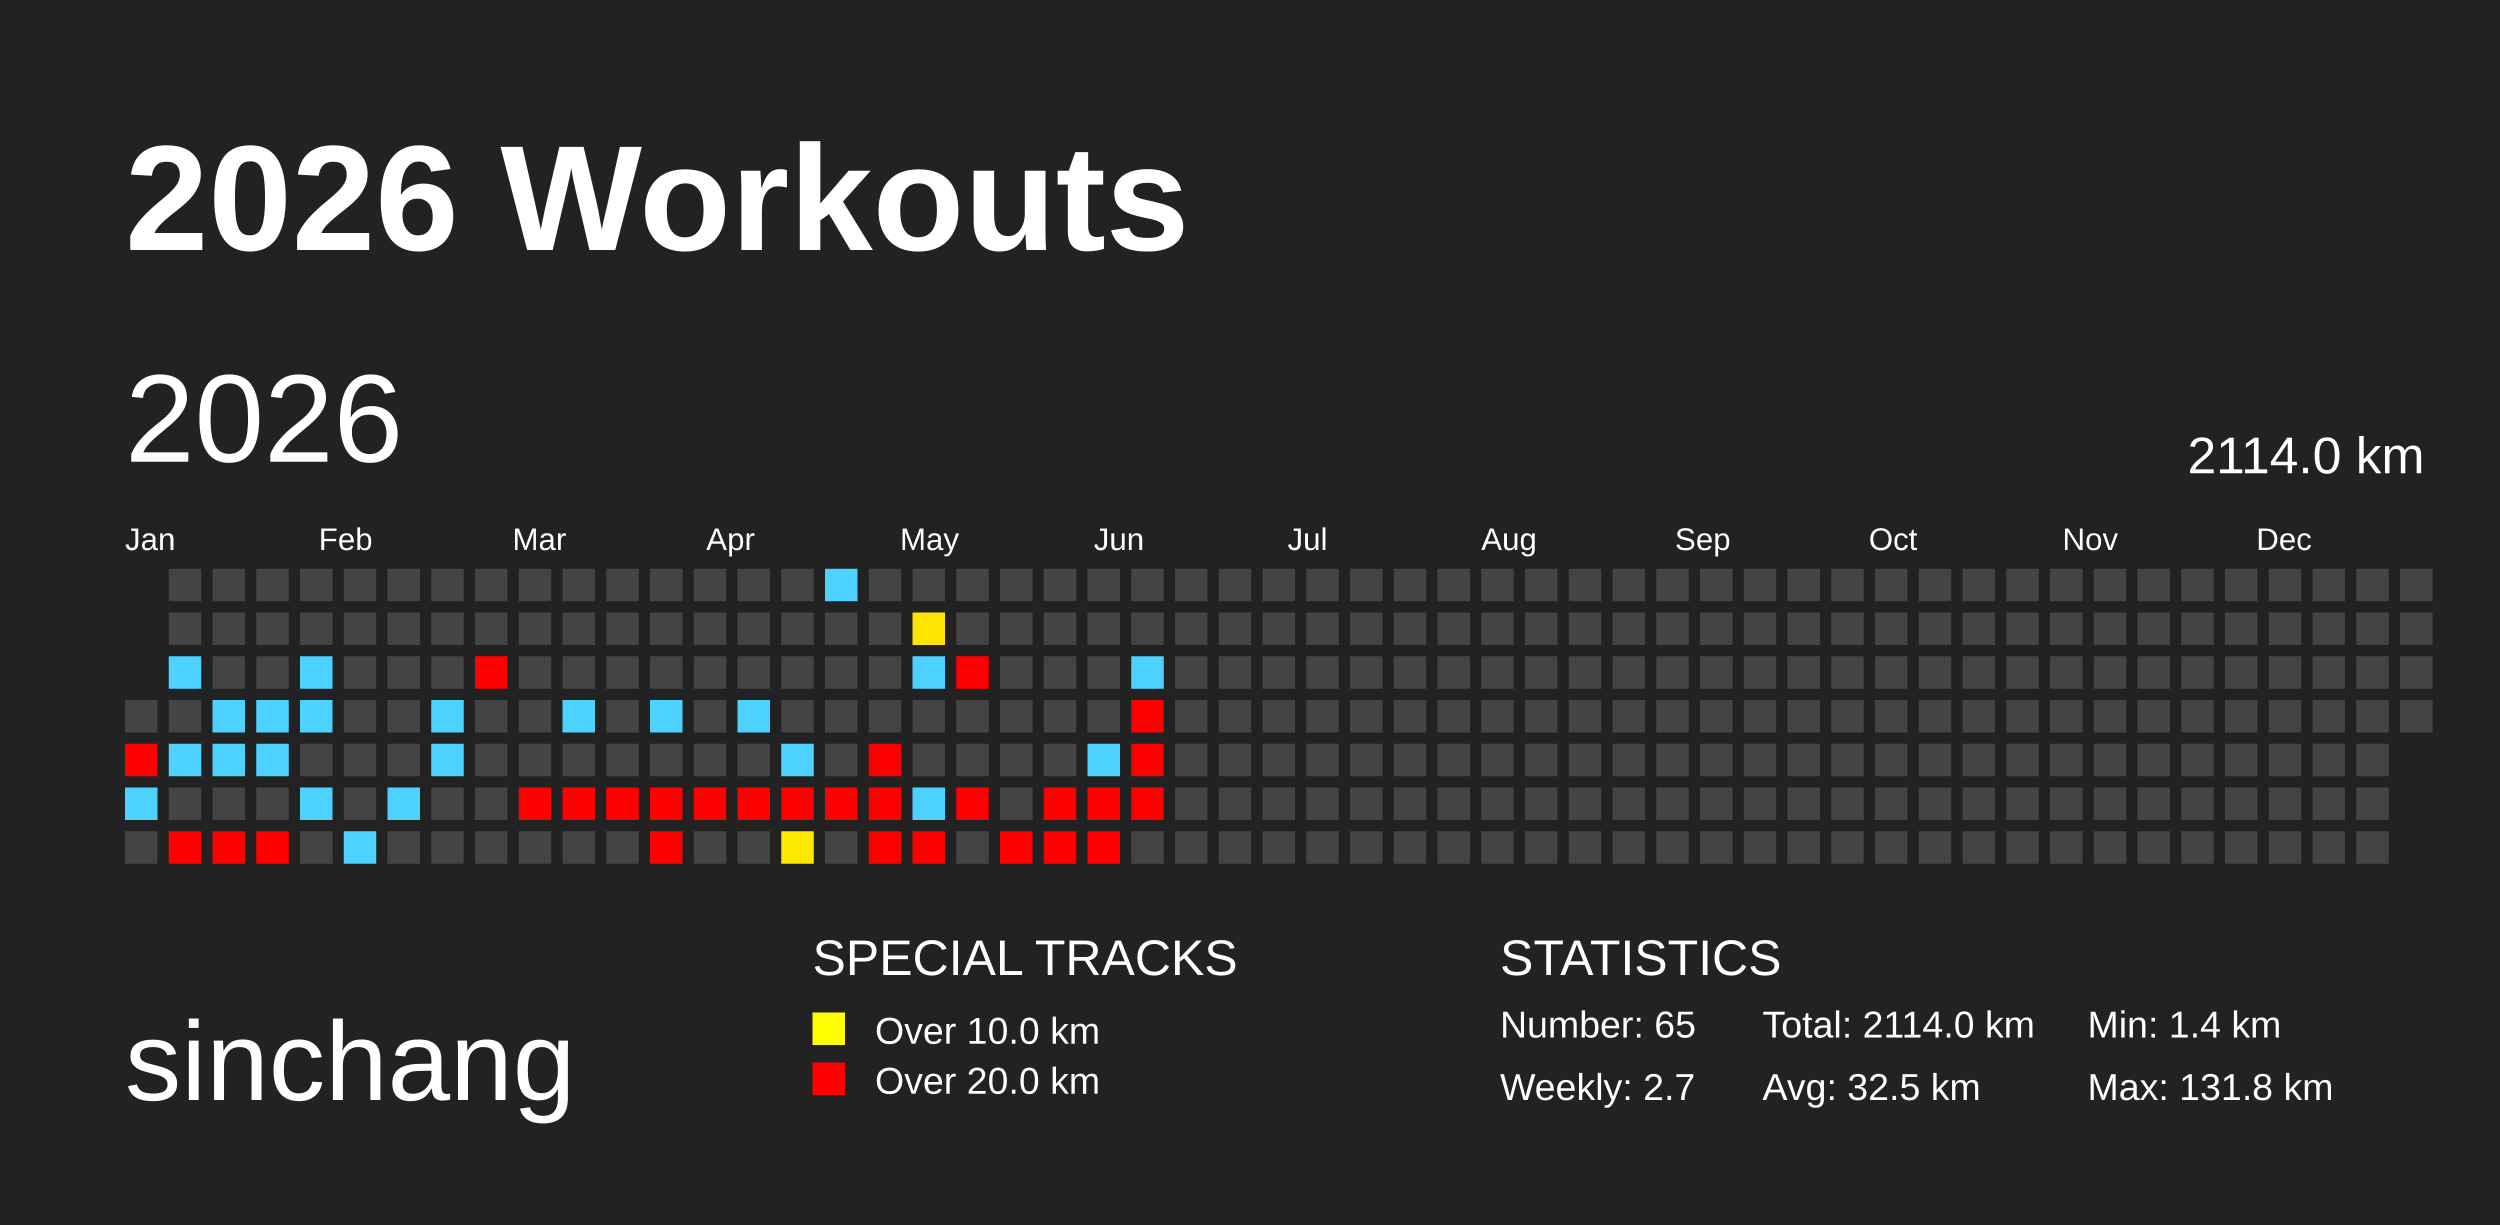
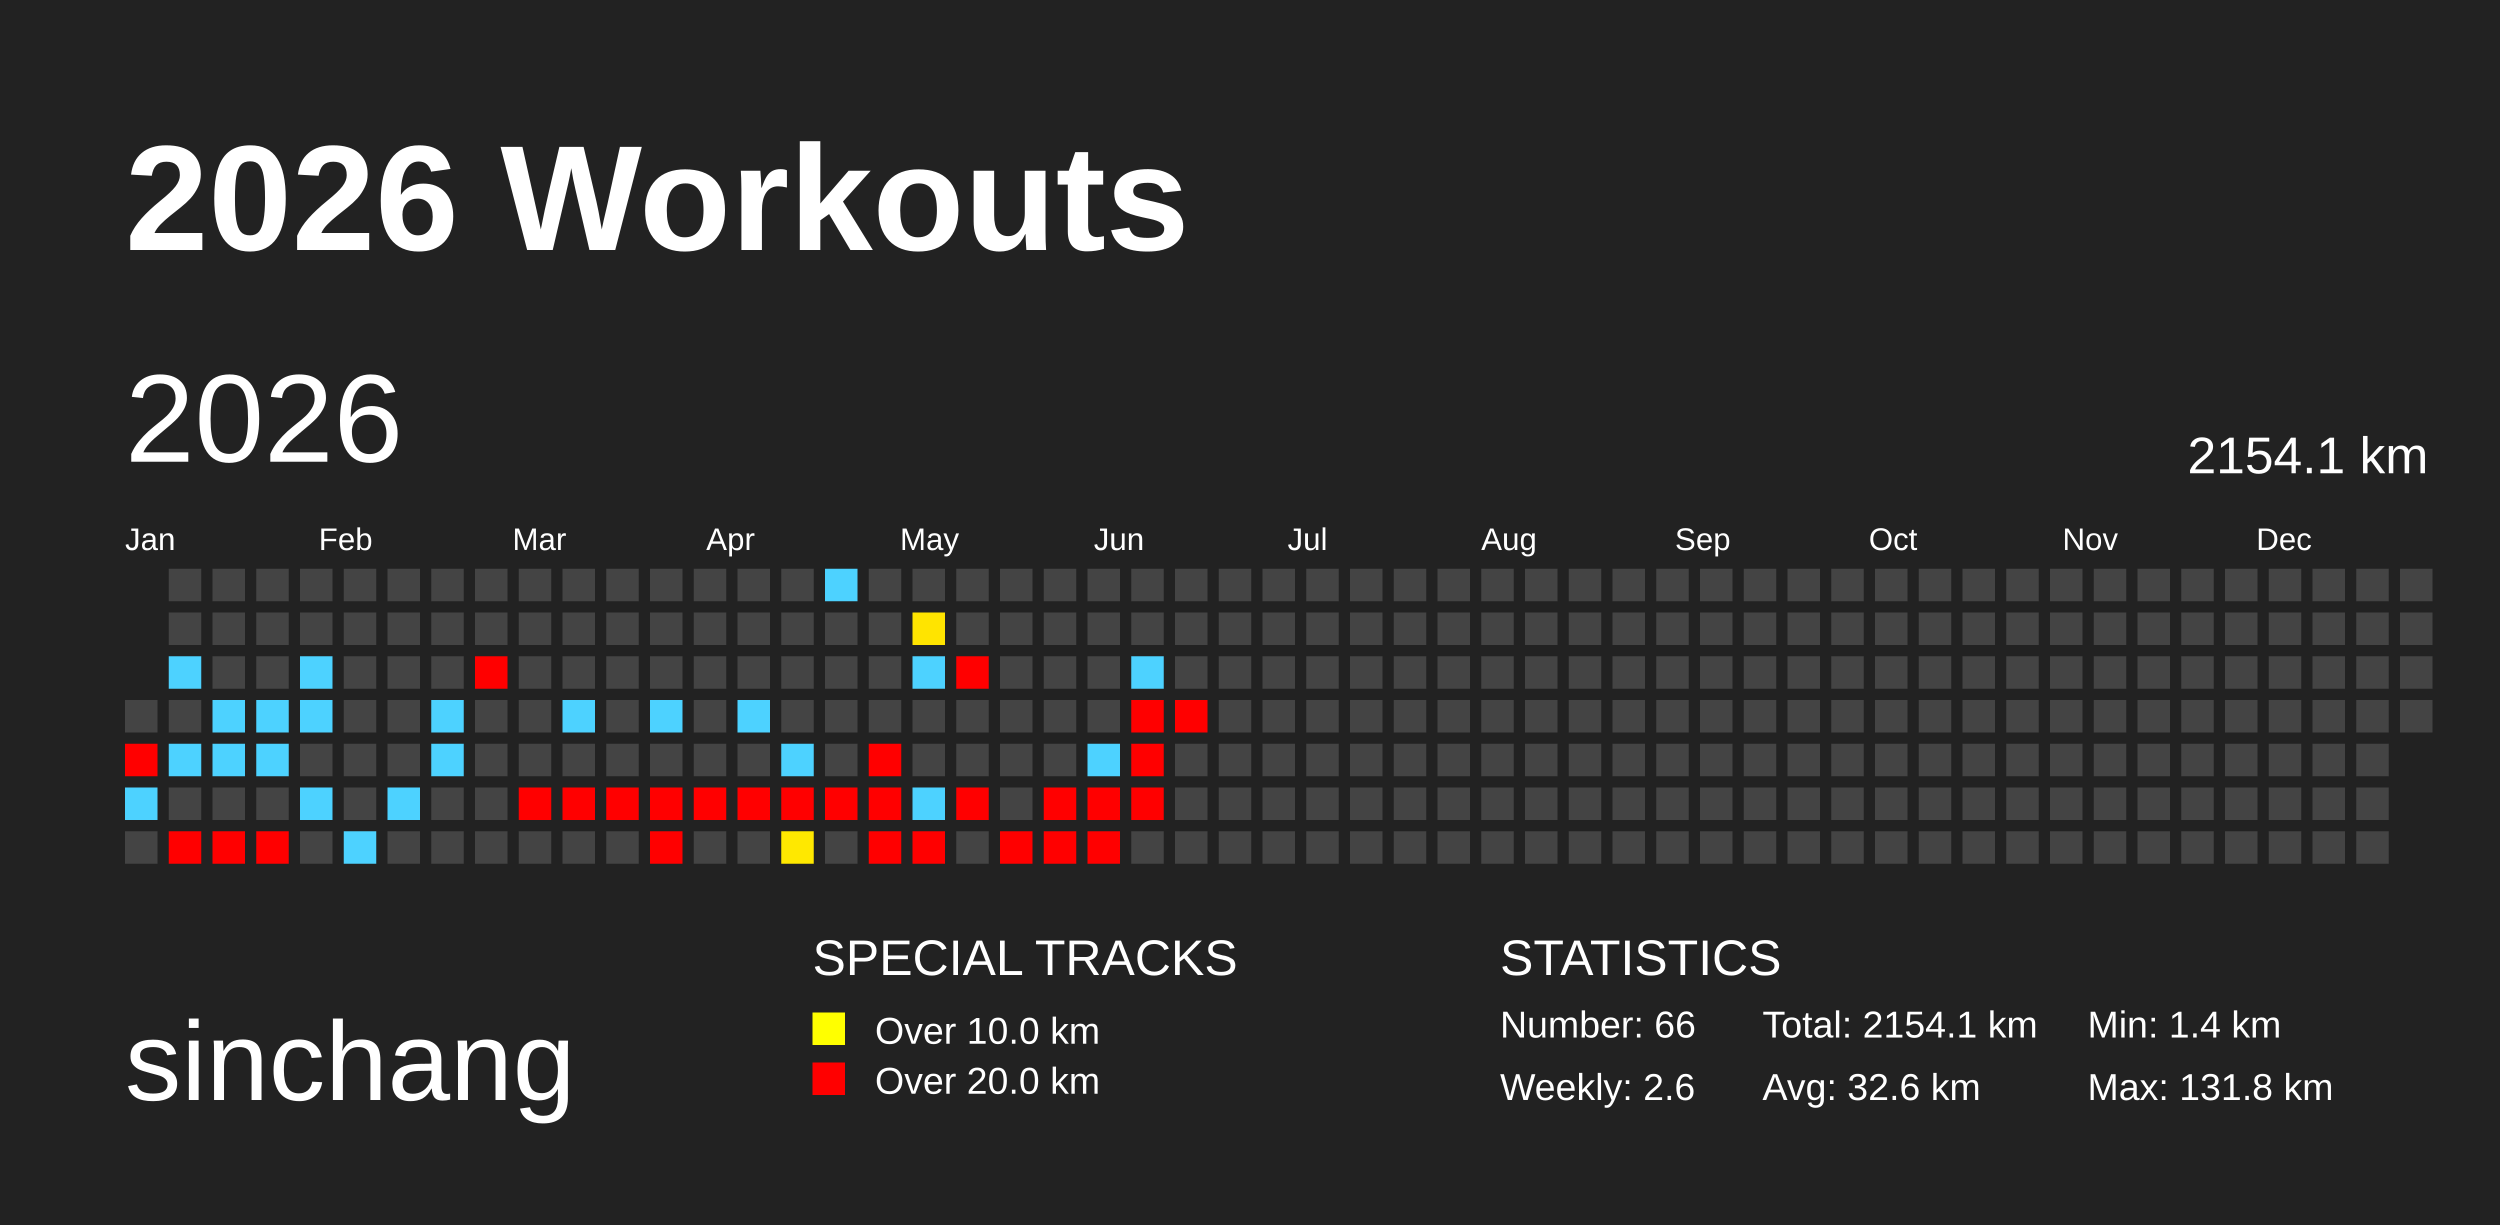
<svg xmlns="http://www.w3.org/2000/svg" baseProfile="full" height="98mm" version="1.1" viewBox="0,0,200,98" width="200mm">
  <defs>
    <pattern height="2" id="indoor-stripe" patternUnits="userSpaceOnUse" width="2">
      <line stroke="white" stroke-opacity="0.45" stroke-width="0.5" x1="0" x2="2" y1="2" y2="0" />
    </pattern>
  </defs>
  <rect fill="#222222" height="98" width="200" x="0" y="0" />
  <text fill="#FFFFFF" style="font-size:12px; font-family:Arial; font-weight:bold;" x="10" y="20">2026 Workouts</text>
  <text fill="#FFFFFF" style="font-size:9px; font-family:Arial" x="10" y="88">sinchang</text>
  <text fill="#FFFFFF" style="font-size:4px; font-family:Arial" x="65" y="78">SPECIAL TRACKS</text>
  <rect fill="yellow" height="2.6" width="2.6" x="65" y="81" />
  <text fill="#FFFFFF" style="font-size:3px; font-family:Arial" x="70" y="83.5">Over 10.0 km</text>
  <rect fill="red" height="2.6" width="2.6" x="65" y="85" />
  <text fill="#FFFFFF" style="font-size:3px; font-family:Arial" x="70" y="87.5">Over 20.0 km</text>
  <text fill="#FFFFFF" style="font-size:4px; font-family:Arial" x="120" y="78">STATISTICS</text>
-   <text fill="#FFFFFF" style="font-size:3px; font-family:Arial" x="120" y="83">Number: 65</text>
-   <text fill="#FFFFFF" style="font-size:3px; font-family:Arial" x="120" y="88">Weekly: 2.7</text>
-   <text fill="#FFFFFF" style="font-size:3px; font-family:Arial" x="141" y="83">Total: 2114.0 km</text>
-   <text fill="#FFFFFF" style="font-size:3px; font-family:Arial" x="141" y="88">Avg: 32.5 km</text>
+   <text fill="#FFFFFF" style="font-size:3px; font-family:Arial" x="120" y="83">Number: 66</text>
+   <text fill="#FFFFFF" style="font-size:3px; font-family:Arial" x="120" y="88">Weekly: 2.6</text>
+   <text fill="#FFFFFF" style="font-size:3px; font-family:Arial" x="141" y="83">Total: 2154.1 km</text>
+   <text fill="#FFFFFF" style="font-size:3px; font-family:Arial" x="141" y="88">Avg: 32.6 km</text>
  <text fill="#FFFFFF" style="font-size:3px; font-family:Arial" x="167" y="83">Min: 1.4 km</text>
  <text fill="#FFFFFF" style="font-size:3px; font-family:Arial" x="167" y="88">Max: 131.8 km</text>
  <text dominant-baseline="hanging" fill="#FFFFFF" style="font-size:10.0px; font-family:Arial;" x="10" y="30">2026</text>
-   <text dominant-baseline="hanging" fill="#FFFFFF" style="font-size:4.125px; font-family:Arial;" x="175" y="35">2114.0 km</text>
+   <text dominant-baseline="hanging" fill="#FFFFFF" style="font-size:4.125px; font-family:Arial;" x="175" y="35">2154.1 km</text>
  <text fill="#FFFFFF" style="font-size:2.5px; font-family:Arial" x="10.0" y="44">Jan</text>
  <text fill="#FFFFFF" style="font-size:2.5px; font-family:Arial" x="25.5" y="44">Feb</text>
  <text fill="#FFFFFF" style="font-size:2.5px; font-family:Arial" x="41.0" y="44">Mar</text>
  <text fill="#FFFFFF" style="font-size:2.5px; font-family:Arial" x="56.5" y="44">Apr</text>
  <text fill="#FFFFFF" style="font-size:2.5px; font-family:Arial" x="72.0" y="44">May</text>
  <text fill="#FFFFFF" style="font-size:2.5px; font-family:Arial" x="87.5" y="44">Jun</text>
  <text fill="#FFFFFF" style="font-size:2.5px; font-family:Arial" x="103.0" y="44">Jul</text>
  <text fill="#FFFFFF" style="font-size:2.5px; font-family:Arial" x="118.5" y="44">Aug</text>
  <text fill="#FFFFFF" style="font-size:2.5px; font-family:Arial" x="134.0" y="44">Sep</text>
  <text fill="#FFFFFF" style="font-size:2.5px; font-family:Arial" x="149.5" y="44">Oct</text>
  <text fill="#FFFFFF" style="font-size:2.5px; font-family:Arial" x="165.0" y="44">Nov</text>
  <text fill="#FFFFFF" style="font-size:2.5px; font-family:Arial" x="180.5" y="44">Dec</text>
  <rect fill="#444444" height="2.6" width="2.6" x="10.0" y="56.0" />
  <rect fill="red" height="2.6" width="2.6" x="10.0" y="59.5" />
  <rect fill="#4dd2ff" height="2.6" width="2.6" x="10.0" y="63.0" />
  <rect fill="#444444" height="2.6" width="2.6" x="10.0" y="66.5" />
  <rect fill="#444444" height="2.6" width="2.6" x="13.5" y="45.5" />
  <rect fill="#444444" height="2.6" width="2.6" x="13.5" y="49.0" />
  <rect fill="#4dd2ff" height="2.6" width="2.6" x="13.5" y="52.5" />
  <rect fill="#444444" height="2.6" width="2.6" x="13.5" y="56.0" />
  <rect fill="#4dd2ff" height="2.6" width="2.6" x="13.5" y="59.5" />
  <rect fill="#444444" height="2.6" width="2.6" x="13.5" y="63.0" />
  <rect fill="red" height="2.6" width="2.6" x="13.5" y="66.5" />
  <rect fill="#444444" height="2.6" width="2.6" x="17.0" y="45.5" />
  <rect fill="#444444" height="2.6" width="2.6" x="17.0" y="49.0" />
  <rect fill="#444444" height="2.6" width="2.6" x="17.0" y="52.5" />
  <rect fill="#4dd2ff" height="2.6" width="2.6" x="17.0" y="56.0" />
  <rect fill="#4dd2ff" height="2.6" width="2.6" x="17.0" y="59.5" />
  <rect fill="#444444" height="2.6" width="2.6" x="17.0" y="63.0" />
  <rect fill="red" height="2.6" width="2.6" x="17.0" y="66.5" />
  <rect fill="#444444" height="2.6" width="2.6" x="20.5" y="45.5" />
  <rect fill="#444444" height="2.6" width="2.6" x="20.5" y="49.0" />
  <rect fill="#444444" height="2.6" width="2.6" x="20.5" y="52.5" />
  <rect fill="#4dd2ff" height="2.6" width="2.6" x="20.5" y="56.0" />
  <rect fill="#4dd2ff" height="2.6" width="2.6" x="20.5" y="59.5" />
  <rect fill="#444444" height="2.6" width="2.6" x="20.5" y="63.0" />
  <rect fill="red" height="2.6" width="2.6" x="20.5" y="66.5" />
  <rect fill="#444444" height="2.6" width="2.6" x="24.0" y="45.5" />
  <rect fill="#444444" height="2.6" width="2.6" x="24.0" y="49.0" />
  <rect fill="#4dd2ff" height="2.6" width="2.6" x="24.0" y="52.5" />
  <rect fill="#4dd2ff" height="2.6" width="2.6" x="24.0" y="56.0" />
  <rect fill="#444444" height="2.6" width="2.6" x="24.0" y="59.5" />
  <rect fill="#4dd2ff" height="2.6" width="2.6" x="24.0" y="63.0" />
  <rect fill="#444444" height="2.6" width="2.6" x="24.0" y="66.5" />
  <rect fill="#444444" height="2.6" width="2.6" x="27.5" y="45.5" />
  <rect fill="#444444" height="2.6" width="2.6" x="27.5" y="49.0" />
  <rect fill="#444444" height="2.6" width="2.6" x="27.5" y="52.5" />
  <rect fill="#444444" height="2.6" width="2.6" x="27.5" y="56.0" />
  <rect fill="#444444" height="2.6" width="2.6" x="27.5" y="59.5" />
  <rect fill="#444444" height="2.6" width="2.6" x="27.5" y="63.0" />
  <rect fill="#4dd2ff" height="2.6" width="2.6" x="27.5" y="66.5" />
  <rect fill="#444444" height="2.6" width="2.6" x="31.0" y="45.5" />
  <rect fill="#444444" height="2.6" width="2.6" x="31.0" y="49.0" />
  <rect fill="#444444" height="2.6" width="2.6" x="31.0" y="52.5" />
  <rect fill="#444444" height="2.6" width="2.6" x="31.0" y="56.0" />
  <rect fill="#444444" height="2.6" width="2.6" x="31.0" y="59.5" />
  <rect fill="#4dd2ff" height="2.6" width="2.6" x="31.0" y="63.0" />
  <rect fill="#444444" height="2.6" width="2.6" x="31.0" y="66.5" />
  <rect fill="#444444" height="2.6" width="2.6" x="34.5" y="45.5" />
  <rect fill="#444444" height="2.6" width="2.6" x="34.5" y="49.0" />
  <rect fill="#444444" height="2.6" width="2.6" x="34.5" y="52.5" />
  <rect fill="#4dd2ff" height="2.6" width="2.6" x="34.5" y="56.0" />
  <rect fill="#4dd2ff" height="2.6" width="2.6" x="34.5" y="59.5" />
  <rect fill="#444444" height="2.6" width="2.6" x="34.5" y="63.0" />
  <rect fill="#444444" height="2.6" width="2.6" x="34.5" y="66.5" />
  <rect fill="#444444" height="2.6" width="2.6" x="38.0" y="45.5" />
  <rect fill="#444444" height="2.6" width="2.6" x="38.0" y="49.0" />
  <rect fill="red" height="2.6" width="2.6" x="38.0" y="52.5" />
  <rect fill="#444444" height="2.6" width="2.6" x="38.0" y="56.0" />
  <rect fill="#444444" height="2.6" width="2.6" x="38.0" y="59.5" />
  <rect fill="#444444" height="2.6" width="2.6" x="38.0" y="63.0" />
  <rect fill="#444444" height="2.6" width="2.6" x="38.0" y="66.5" />
  <rect fill="#444444" height="2.6" width="2.6" x="41.5" y="45.5" />
  <rect fill="#444444" height="2.6" width="2.6" x="41.5" y="49.0" />
  <rect fill="#444444" height="2.6" width="2.6" x="41.5" y="52.5" />
  <rect fill="#444444" height="2.6" width="2.6" x="41.5" y="56.0" />
  <rect fill="#444444" height="2.6" width="2.6" x="41.5" y="59.5" />
  <rect fill="red" height="2.6" width="2.6" x="41.5" y="63.0" />
  <rect fill="#444444" height="2.6" width="2.6" x="41.5" y="66.5" />
  <rect fill="#444444" height="2.6" width="2.6" x="45.0" y="45.5" />
  <rect fill="#444444" height="2.6" width="2.6" x="45.0" y="49.0" />
  <rect fill="#444444" height="2.6" width="2.6" x="45.0" y="52.5" />
  <rect fill="#4dd2ff" height="2.6" width="2.6" x="45.0" y="56.0" />
  <rect fill="#444444" height="2.6" width="2.6" x="45.0" y="59.5" />
  <rect fill="red" height="2.6" width="2.6" x="45.0" y="63.0" />
  <rect fill="#444444" height="2.6" width="2.6" x="45.0" y="66.5" />
  <rect fill="#444444" height="2.6" width="2.6" x="48.5" y="45.5" />
  <rect fill="#444444" height="2.6" width="2.6" x="48.5" y="49.0" />
  <rect fill="#444444" height="2.6" width="2.6" x="48.5" y="52.5" />
  <rect fill="#444444" height="2.6" width="2.6" x="48.5" y="56.0" />
  <rect fill="#444444" height="2.6" width="2.6" x="48.5" y="59.5" />
  <rect fill="red" height="2.6" width="2.6" x="48.5" y="63.0" />
  <rect fill="#444444" height="2.6" width="2.6" x="48.5" y="66.5" />
  <rect fill="#444444" height="2.6" width="2.6" x="52.0" y="45.5" />
  <rect fill="#444444" height="2.6" width="2.6" x="52.0" y="49.0" />
  <rect fill="#444444" height="2.6" width="2.6" x="52.0" y="52.5" />
  <rect fill="#4dd2ff" height="2.6" width="2.6" x="52.0" y="56.0" />
  <rect fill="#444444" height="2.6" width="2.6" x="52.0" y="59.5" />
  <rect fill="red" height="2.6" width="2.6" x="52.0" y="63.0" />
  <rect fill="red" height="2.6" width="2.6" x="52.0" y="66.5" />
  <rect fill="#444444" height="2.6" width="2.6" x="55.5" y="45.5" />
  <rect fill="#444444" height="2.6" width="2.6" x="55.5" y="49.0" />
  <rect fill="#444444" height="2.6" width="2.6" x="55.5" y="52.5" />
  <rect fill="#444444" height="2.6" width="2.6" x="55.5" y="56.0" />
  <rect fill="#444444" height="2.6" width="2.6" x="55.5" y="59.5" />
  <rect fill="red" height="2.6" width="2.6" x="55.5" y="63.0" />
  <rect fill="#444444" height="2.6" width="2.6" x="55.5" y="66.5" />
  <rect fill="#444444" height="2.6" width="2.6" x="59.0" y="45.5" />
  <rect fill="#444444" height="2.6" width="2.6" x="59.0" y="49.0" />
  <rect fill="#444444" height="2.6" width="2.6" x="59.0" y="52.5" />
  <rect fill="#4dd2ff" height="2.6" width="2.6" x="59.0" y="56.0" />
  <rect fill="#444444" height="2.6" width="2.6" x="59.0" y="59.5" />
  <rect fill="red" height="2.6" width="2.6" x="59.0" y="63.0" />
  <rect fill="#444444" height="2.6" width="2.6" x="59.0" y="66.5" />
  <rect fill="#444444" height="2.6" width="2.6" x="62.5" y="45.5" />
  <rect fill="#444444" height="2.6" width="2.6" x="62.5" y="49.0" />
  <rect fill="#444444" height="2.6" width="2.6" x="62.5" y="52.5" />
  <rect fill="#444444" height="2.6" width="2.6" x="62.5" y="56.0" />
  <rect fill="#4dd2ff" height="2.6" width="2.6" x="62.5" y="59.5" />
  <rect fill="red" height="2.6" width="2.6" x="62.5" y="63.0" />
  <rect fill="#ffe800" height="2.6" width="2.6" x="62.5" y="66.5" />
  <rect fill="#4dd2ff" height="2.6" width="2.6" x="66.0" y="45.5" />
  <rect fill="#444444" height="2.6" width="2.6" x="66.0" y="49.0" />
  <rect fill="#444444" height="2.6" width="2.6" x="66.0" y="52.5" />
  <rect fill="#444444" height="2.6" width="2.6" x="66.0" y="56.0" />
  <rect fill="#444444" height="2.6" width="2.6" x="66.0" y="59.5" />
  <rect fill="red" height="2.6" width="2.6" x="66.0" y="63.0" />
  <rect fill="#444444" height="2.6" width="2.6" x="66.0" y="66.5" />
  <rect fill="#444444" height="2.6" width="2.6" x="69.5" y="45.5" />
  <rect fill="#444444" height="2.6" width="2.6" x="69.5" y="49.0" />
  <rect fill="#444444" height="2.6" width="2.6" x="69.5" y="52.5" />
  <rect fill="#444444" height="2.6" width="2.6" x="69.5" y="56.0" />
  <rect fill="red" height="2.6" width="2.6" x="69.5" y="59.5" />
  <rect fill="red" height="2.6" width="2.6" x="69.5" y="63.0" />
  <rect fill="red" height="2.6" width="2.6" x="69.5" y="66.5" />
  <rect fill="#444444" height="2.6" width="2.6" x="73.0" y="45.5" />
  <rect fill="#ffe400" height="2.6" width="2.6" x="73.0" y="49.0" />
  <rect fill="#4dd2ff" height="2.6" width="2.6" x="73.0" y="52.5" />
  <rect fill="#444444" height="2.6" width="2.6" x="73.0" y="56.0" />
  <rect fill="#444444" height="2.6" width="2.6" x="73.0" y="59.5" />
  <rect fill="#4dd2ff" height="2.6" width="2.6" x="73.0" y="63.0" />
  <rect fill="red" height="2.6" width="2.6" x="73.0" y="66.5" />
  <rect fill="#444444" height="2.6" width="2.6" x="76.5" y="45.5" />
  <rect fill="#444444" height="2.6" width="2.6" x="76.5" y="49.0" />
  <rect fill="red" height="2.6" width="2.6" x="76.5" y="52.5" />
  <rect fill="#444444" height="2.6" width="2.6" x="76.5" y="56.0" />
  <rect fill="#444444" height="2.6" width="2.6" x="76.5" y="59.5" />
  <rect fill="red" height="2.6" width="2.6" x="76.5" y="63.0" />
  <rect fill="#444444" height="2.6" width="2.6" x="76.5" y="66.5" />
  <rect fill="#444444" height="2.6" width="2.6" x="80.0" y="45.5" />
  <rect fill="#444444" height="2.6" width="2.6" x="80.0" y="49.0" />
  <rect fill="#444444" height="2.6" width="2.6" x="80.0" y="52.5" />
  <rect fill="#444444" height="2.6" width="2.6" x="80.0" y="56.0" />
  <rect fill="#444444" height="2.6" width="2.6" x="80.0" y="59.5" />
  <rect fill="#444444" height="2.6" width="2.6" x="80.0" y="63.0" />
  <rect fill="red" height="2.6" width="2.6" x="80.0" y="66.5" />
  <rect fill="#444444" height="2.6" width="2.6" x="83.5" y="45.5" />
  <rect fill="#444444" height="2.6" width="2.6" x="83.5" y="49.0" />
  <rect fill="#444444" height="2.6" width="2.6" x="83.5" y="52.5" />
  <rect fill="#444444" height="2.6" width="2.6" x="83.5" y="56.0" />
  <rect fill="#444444" height="2.6" width="2.6" x="83.5" y="59.5" />
  <rect fill="red" height="2.6" width="2.6" x="83.5" y="63.0" />
  <rect fill="red" height="2.6" width="2.6" x="83.5" y="66.5" />
  <rect fill="#444444" height="2.6" width="2.6" x="87.0" y="45.5" />
  <rect fill="#444444" height="2.6" width="2.6" x="87.0" y="49.0" />
  <rect fill="#444444" height="2.6" width="2.6" x="87.0" y="52.5" />
  <rect fill="#444444" height="2.6" width="2.6" x="87.0" y="56.0" />
  <rect fill="#4dd2ff" height="2.6" width="2.6" x="87.0" y="59.5" />
  <rect fill="red" height="2.6" width="2.6" x="87.0" y="63.0" />
  <rect fill="red" height="2.6" width="2.6" x="87.0" y="66.5" />
  <rect fill="#444444" height="2.6" width="2.6" x="90.5" y="45.5" />
  <rect fill="#444444" height="2.6" width="2.6" x="90.5" y="49.0" />
  <rect fill="#4dd2ff" height="2.6" width="2.6" x="90.5" y="52.5" />
  <rect fill="red" height="2.6" width="2.6" x="90.5" y="56.0" />
  <rect fill="red" height="2.6" width="2.6" x="90.5" y="59.5" />
  <rect fill="red" height="2.6" width="2.6" x="90.5" y="63.0" />
  <rect fill="#444444" height="2.6" width="2.6" x="90.5" y="66.5" />
  <rect fill="#444444" height="2.6" width="2.6" x="94.0" y="45.5" />
  <rect fill="#444444" height="2.6" width="2.6" x="94.0" y="49.0" />
  <rect fill="#444444" height="2.6" width="2.6" x="94.0" y="52.5" />
-   <rect fill="#444444" height="2.6" width="2.6" x="94.0" y="56.0" />
+   <rect fill="red" height="2.6" width="2.6" x="94.0" y="56.0" />
  <rect fill="#444444" height="2.6" width="2.6" x="94.0" y="59.5" />
  <rect fill="#444444" height="2.6" width="2.6" x="94.0" y="63.0" />
  <rect fill="#444444" height="2.6" width="2.6" x="94.0" y="66.5" />
  <rect fill="#444444" height="2.6" width="2.6" x="97.5" y="45.5" />
  <rect fill="#444444" height="2.6" width="2.6" x="97.5" y="49.0" />
  <rect fill="#444444" height="2.6" width="2.6" x="97.5" y="52.5" />
  <rect fill="#444444" height="2.6" width="2.6" x="97.5" y="56.0" />
  <rect fill="#444444" height="2.6" width="2.6" x="97.5" y="59.5" />
  <rect fill="#444444" height="2.6" width="2.6" x="97.5" y="63.0" />
  <rect fill="#444444" height="2.6" width="2.6" x="97.5" y="66.5" />
  <rect fill="#444444" height="2.6" width="2.6" x="101.0" y="45.5" />
  <rect fill="#444444" height="2.6" width="2.6" x="101.0" y="49.0" />
  <rect fill="#444444" height="2.6" width="2.6" x="101.0" y="52.5" />
  <rect fill="#444444" height="2.6" width="2.6" x="101.0" y="56.0" />
  <rect fill="#444444" height="2.6" width="2.6" x="101.0" y="59.5" />
  <rect fill="#444444" height="2.6" width="2.6" x="101.0" y="63.0" />
  <rect fill="#444444" height="2.6" width="2.6" x="101.0" y="66.5" />
  <rect fill="#444444" height="2.6" width="2.6" x="104.5" y="45.5" />
  <rect fill="#444444" height="2.6" width="2.6" x="104.5" y="49.0" />
  <rect fill="#444444" height="2.6" width="2.6" x="104.5" y="52.5" />
  <rect fill="#444444" height="2.6" width="2.6" x="104.5" y="56.0" />
  <rect fill="#444444" height="2.6" width="2.6" x="104.5" y="59.5" />
  <rect fill="#444444" height="2.6" width="2.6" x="104.5" y="63.0" />
  <rect fill="#444444" height="2.6" width="2.6" x="104.5" y="66.5" />
  <rect fill="#444444" height="2.6" width="2.6" x="108.0" y="45.5" />
  <rect fill="#444444" height="2.6" width="2.6" x="108.0" y="49.0" />
  <rect fill="#444444" height="2.6" width="2.6" x="108.0" y="52.5" />
  <rect fill="#444444" height="2.6" width="2.6" x="108.0" y="56.0" />
  <rect fill="#444444" height="2.6" width="2.6" x="108.0" y="59.5" />
  <rect fill="#444444" height="2.6" width="2.6" x="108.0" y="63.0" />
  <rect fill="#444444" height="2.6" width="2.6" x="108.0" y="66.5" />
  <rect fill="#444444" height="2.6" width="2.6" x="111.5" y="45.5" />
  <rect fill="#444444" height="2.6" width="2.6" x="111.5" y="49.0" />
  <rect fill="#444444" height="2.6" width="2.6" x="111.5" y="52.5" />
  <rect fill="#444444" height="2.6" width="2.6" x="111.5" y="56.0" />
  <rect fill="#444444" height="2.6" width="2.6" x="111.5" y="59.5" />
  <rect fill="#444444" height="2.6" width="2.6" x="111.5" y="63.0" />
  <rect fill="#444444" height="2.6" width="2.6" x="111.5" y="66.5" />
  <rect fill="#444444" height="2.6" width="2.6" x="115.0" y="45.5" />
  <rect fill="#444444" height="2.6" width="2.6" x="115.0" y="49.0" />
  <rect fill="#444444" height="2.6" width="2.6" x="115.0" y="52.5" />
  <rect fill="#444444" height="2.6" width="2.6" x="115.0" y="56.0" />
  <rect fill="#444444" height="2.6" width="2.6" x="115.0" y="59.5" />
  <rect fill="#444444" height="2.6" width="2.6" x="115.0" y="63.0" />
  <rect fill="#444444" height="2.6" width="2.6" x="115.0" y="66.5" />
  <rect fill="#444444" height="2.6" width="2.6" x="118.5" y="45.5" />
  <rect fill="#444444" height="2.6" width="2.6" x="118.5" y="49.0" />
  <rect fill="#444444" height="2.6" width="2.6" x="118.5" y="52.5" />
  <rect fill="#444444" height="2.6" width="2.6" x="118.5" y="56.0" />
  <rect fill="#444444" height="2.6" width="2.6" x="118.5" y="59.5" />
  <rect fill="#444444" height="2.6" width="2.6" x="118.5" y="63.0" />
  <rect fill="#444444" height="2.6" width="2.6" x="118.5" y="66.5" />
  <rect fill="#444444" height="2.6" width="2.6" x="122.0" y="45.5" />
  <rect fill="#444444" height="2.6" width="2.6" x="122.0" y="49.0" />
  <rect fill="#444444" height="2.6" width="2.6" x="122.0" y="52.5" />
  <rect fill="#444444" height="2.6" width="2.6" x="122.0" y="56.0" />
  <rect fill="#444444" height="2.6" width="2.6" x="122.0" y="59.5" />
  <rect fill="#444444" height="2.6" width="2.6" x="122.0" y="63.0" />
  <rect fill="#444444" height="2.6" width="2.6" x="122.0" y="66.5" />
  <rect fill="#444444" height="2.6" width="2.6" x="125.5" y="45.5" />
  <rect fill="#444444" height="2.6" width="2.6" x="125.5" y="49.0" />
  <rect fill="#444444" height="2.6" width="2.6" x="125.5" y="52.5" />
  <rect fill="#444444" height="2.6" width="2.6" x="125.5" y="56.0" />
  <rect fill="#444444" height="2.6" width="2.6" x="125.5" y="59.5" />
  <rect fill="#444444" height="2.6" width="2.6" x="125.5" y="63.0" />
  <rect fill="#444444" height="2.6" width="2.6" x="125.5" y="66.5" />
  <rect fill="#444444" height="2.6" width="2.6" x="129.0" y="45.5" />
  <rect fill="#444444" height="2.6" width="2.6" x="129.0" y="49.0" />
  <rect fill="#444444" height="2.6" width="2.6" x="129.0" y="52.5" />
  <rect fill="#444444" height="2.6" width="2.6" x="129.0" y="56.0" />
  <rect fill="#444444" height="2.6" width="2.6" x="129.0" y="59.5" />
  <rect fill="#444444" height="2.6" width="2.6" x="129.0" y="63.0" />
  <rect fill="#444444" height="2.6" width="2.6" x="129.0" y="66.5" />
  <rect fill="#444444" height="2.6" width="2.6" x="132.5" y="45.5" />
  <rect fill="#444444" height="2.6" width="2.6" x="132.5" y="49.0" />
  <rect fill="#444444" height="2.6" width="2.6" x="132.5" y="52.5" />
  <rect fill="#444444" height="2.6" width="2.6" x="132.5" y="56.0" />
  <rect fill="#444444" height="2.6" width="2.6" x="132.5" y="59.5" />
  <rect fill="#444444" height="2.6" width="2.6" x="132.5" y="63.0" />
  <rect fill="#444444" height="2.6" width="2.6" x="132.5" y="66.5" />
  <rect fill="#444444" height="2.6" width="2.6" x="136.0" y="45.5" />
  <rect fill="#444444" height="2.6" width="2.6" x="136.0" y="49.0" />
  <rect fill="#444444" height="2.6" width="2.6" x="136.0" y="52.5" />
  <rect fill="#444444" height="2.6" width="2.6" x="136.0" y="56.0" />
  <rect fill="#444444" height="2.6" width="2.6" x="136.0" y="59.5" />
  <rect fill="#444444" height="2.6" width="2.6" x="136.0" y="63.0" />
  <rect fill="#444444" height="2.6" width="2.6" x="136.0" y="66.5" />
  <rect fill="#444444" height="2.6" width="2.6" x="139.5" y="45.5" />
  <rect fill="#444444" height="2.6" width="2.6" x="139.5" y="49.0" />
  <rect fill="#444444" height="2.6" width="2.6" x="139.5" y="52.5" />
  <rect fill="#444444" height="2.6" width="2.6" x="139.5" y="56.0" />
  <rect fill="#444444" height="2.6" width="2.6" x="139.5" y="59.5" />
  <rect fill="#444444" height="2.6" width="2.6" x="139.5" y="63.0" />
  <rect fill="#444444" height="2.6" width="2.6" x="139.5" y="66.5" />
  <rect fill="#444444" height="2.6" width="2.6" x="143.0" y="45.5" />
  <rect fill="#444444" height="2.6" width="2.6" x="143.0" y="49.0" />
  <rect fill="#444444" height="2.6" width="2.6" x="143.0" y="52.5" />
  <rect fill="#444444" height="2.6" width="2.6" x="143.0" y="56.0" />
  <rect fill="#444444" height="2.6" width="2.6" x="143.0" y="59.5" />
  <rect fill="#444444" height="2.6" width="2.6" x="143.0" y="63.0" />
  <rect fill="#444444" height="2.6" width="2.6" x="143.0" y="66.5" />
  <rect fill="#444444" height="2.6" width="2.6" x="146.5" y="45.5" />
  <rect fill="#444444" height="2.6" width="2.6" x="146.5" y="49.0" />
  <rect fill="#444444" height="2.6" width="2.6" x="146.5" y="52.5" />
  <rect fill="#444444" height="2.6" width="2.6" x="146.5" y="56.0" />
  <rect fill="#444444" height="2.6" width="2.6" x="146.5" y="59.5" />
  <rect fill="#444444" height="2.6" width="2.6" x="146.5" y="63.0" />
  <rect fill="#444444" height="2.6" width="2.6" x="146.5" y="66.5" />
  <rect fill="#444444" height="2.6" width="2.6" x="150.0" y="45.5" />
  <rect fill="#444444" height="2.6" width="2.6" x="150.0" y="49.0" />
  <rect fill="#444444" height="2.6" width="2.6" x="150.0" y="52.5" />
  <rect fill="#444444" height="2.6" width="2.6" x="150.0" y="56.0" />
  <rect fill="#444444" height="2.6" width="2.6" x="150.0" y="59.5" />
  <rect fill="#444444" height="2.6" width="2.6" x="150.0" y="63.0" />
  <rect fill="#444444" height="2.6" width="2.6" x="150.0" y="66.5" />
  <rect fill="#444444" height="2.6" width="2.6" x="153.5" y="45.5" />
  <rect fill="#444444" height="2.6" width="2.6" x="153.5" y="49.0" />
  <rect fill="#444444" height="2.6" width="2.6" x="153.5" y="52.5" />
  <rect fill="#444444" height="2.6" width="2.6" x="153.5" y="56.0" />
  <rect fill="#444444" height="2.6" width="2.6" x="153.5" y="59.5" />
  <rect fill="#444444" height="2.6" width="2.6" x="153.5" y="63.0" />
  <rect fill="#444444" height="2.6" width="2.6" x="153.5" y="66.5" />
  <rect fill="#444444" height="2.6" width="2.6" x="157.0" y="45.5" />
  <rect fill="#444444" height="2.6" width="2.6" x="157.0" y="49.0" />
  <rect fill="#444444" height="2.6" width="2.6" x="157.0" y="52.5" />
  <rect fill="#444444" height="2.6" width="2.6" x="157.0" y="56.0" />
  <rect fill="#444444" height="2.6" width="2.6" x="157.0" y="59.5" />
  <rect fill="#444444" height="2.6" width="2.6" x="157.0" y="63.0" />
  <rect fill="#444444" height="2.6" width="2.6" x="157.0" y="66.5" />
  <rect fill="#444444" height="2.6" width="2.6" x="160.5" y="45.5" />
  <rect fill="#444444" height="2.6" width="2.6" x="160.5" y="49.0" />
  <rect fill="#444444" height="2.6" width="2.6" x="160.5" y="52.5" />
  <rect fill="#444444" height="2.6" width="2.6" x="160.5" y="56.0" />
  <rect fill="#444444" height="2.6" width="2.6" x="160.5" y="59.5" />
  <rect fill="#444444" height="2.6" width="2.6" x="160.5" y="63.0" />
  <rect fill="#444444" height="2.6" width="2.6" x="160.5" y="66.5" />
  <rect fill="#444444" height="2.6" width="2.6" x="164.0" y="45.5" />
  <rect fill="#444444" height="2.6" width="2.6" x="164.0" y="49.0" />
  <rect fill="#444444" height="2.6" width="2.6" x="164.0" y="52.5" />
  <rect fill="#444444" height="2.6" width="2.6" x="164.0" y="56.0" />
  <rect fill="#444444" height="2.6" width="2.6" x="164.0" y="59.5" />
  <rect fill="#444444" height="2.6" width="2.6" x="164.0" y="63.0" />
  <rect fill="#444444" height="2.6" width="2.6" x="164.0" y="66.5" />
  <rect fill="#444444" height="2.6" width="2.6" x="167.5" y="45.5" />
  <rect fill="#444444" height="2.6" width="2.6" x="167.5" y="49.0" />
  <rect fill="#444444" height="2.6" width="2.6" x="167.5" y="52.5" />
  <rect fill="#444444" height="2.6" width="2.6" x="167.5" y="56.0" />
  <rect fill="#444444" height="2.6" width="2.6" x="167.5" y="59.5" />
  <rect fill="#444444" height="2.6" width="2.6" x="167.5" y="63.0" />
  <rect fill="#444444" height="2.6" width="2.6" x="167.5" y="66.5" />
  <rect fill="#444444" height="2.6" width="2.6" x="171.0" y="45.5" />
  <rect fill="#444444" height="2.6" width="2.6" x="171.0" y="49.0" />
  <rect fill="#444444" height="2.6" width="2.6" x="171.0" y="52.5" />
  <rect fill="#444444" height="2.6" width="2.6" x="171.0" y="56.0" />
  <rect fill="#444444" height="2.6" width="2.6" x="171.0" y="59.5" />
  <rect fill="#444444" height="2.6" width="2.6" x="171.0" y="63.0" />
  <rect fill="#444444" height="2.6" width="2.6" x="171.0" y="66.5" />
  <rect fill="#444444" height="2.6" width="2.6" x="174.5" y="45.5" />
  <rect fill="#444444" height="2.6" width="2.6" x="174.5" y="49.0" />
  <rect fill="#444444" height="2.6" width="2.6" x="174.5" y="52.5" />
  <rect fill="#444444" height="2.6" width="2.6" x="174.5" y="56.0" />
  <rect fill="#444444" height="2.6" width="2.6" x="174.5" y="59.5" />
  <rect fill="#444444" height="2.6" width="2.6" x="174.5" y="63.0" />
  <rect fill="#444444" height="2.6" width="2.6" x="174.5" y="66.5" />
  <rect fill="#444444" height="2.6" width="2.6" x="178.0" y="45.5" />
  <rect fill="#444444" height="2.6" width="2.6" x="178.0" y="49.0" />
  <rect fill="#444444" height="2.6" width="2.6" x="178.0" y="52.5" />
  <rect fill="#444444" height="2.6" width="2.6" x="178.0" y="56.0" />
  <rect fill="#444444" height="2.6" width="2.6" x="178.0" y="59.5" />
  <rect fill="#444444" height="2.6" width="2.6" x="178.0" y="63.0" />
  <rect fill="#444444" height="2.6" width="2.6" x="178.0" y="66.5" />
  <rect fill="#444444" height="2.6" width="2.6" x="181.5" y="45.5" />
  <rect fill="#444444" height="2.6" width="2.6" x="181.5" y="49.0" />
  <rect fill="#444444" height="2.6" width="2.6" x="181.5" y="52.5" />
  <rect fill="#444444" height="2.6" width="2.6" x="181.5" y="56.0" />
  <rect fill="#444444" height="2.6" width="2.6" x="181.5" y="59.5" />
  <rect fill="#444444" height="2.6" width="2.6" x="181.5" y="63.0" />
  <rect fill="#444444" height="2.6" width="2.6" x="181.5" y="66.5" />
  <rect fill="#444444" height="2.6" width="2.6" x="185.0" y="45.5" />
  <rect fill="#444444" height="2.6" width="2.6" x="185.0" y="49.0" />
  <rect fill="#444444" height="2.6" width="2.6" x="185.0" y="52.5" />
  <rect fill="#444444" height="2.6" width="2.6" x="185.0" y="56.0" />
  <rect fill="#444444" height="2.6" width="2.6" x="185.0" y="59.5" />
  <rect fill="#444444" height="2.6" width="2.6" x="185.0" y="63.0" />
  <rect fill="#444444" height="2.6" width="2.6" x="185.0" y="66.5" />
  <rect fill="#444444" height="2.6" width="2.6" x="188.5" y="45.5" />
  <rect fill="#444444" height="2.6" width="2.6" x="188.5" y="49.0" />
  <rect fill="#444444" height="2.6" width="2.6" x="188.5" y="52.5" />
  <rect fill="#444444" height="2.6" width="2.6" x="188.5" y="56.0" />
  <rect fill="#444444" height="2.6" width="2.6" x="188.5" y="59.5" />
  <rect fill="#444444" height="2.6" width="2.6" x="188.5" y="63.0" />
  <rect fill="#444444" height="2.6" width="2.6" x="188.5" y="66.5" />
  <rect fill="#444444" height="2.6" width="2.6" x="192.0" y="45.5" />
  <rect fill="#444444" height="2.6" width="2.6" x="192.0" y="49.0" />
  <rect fill="#444444" height="2.6" width="2.6" x="192.0" y="52.5" />
  <rect fill="#444444" height="2.6" width="2.6" x="192.0" y="56.0" />
</svg>
